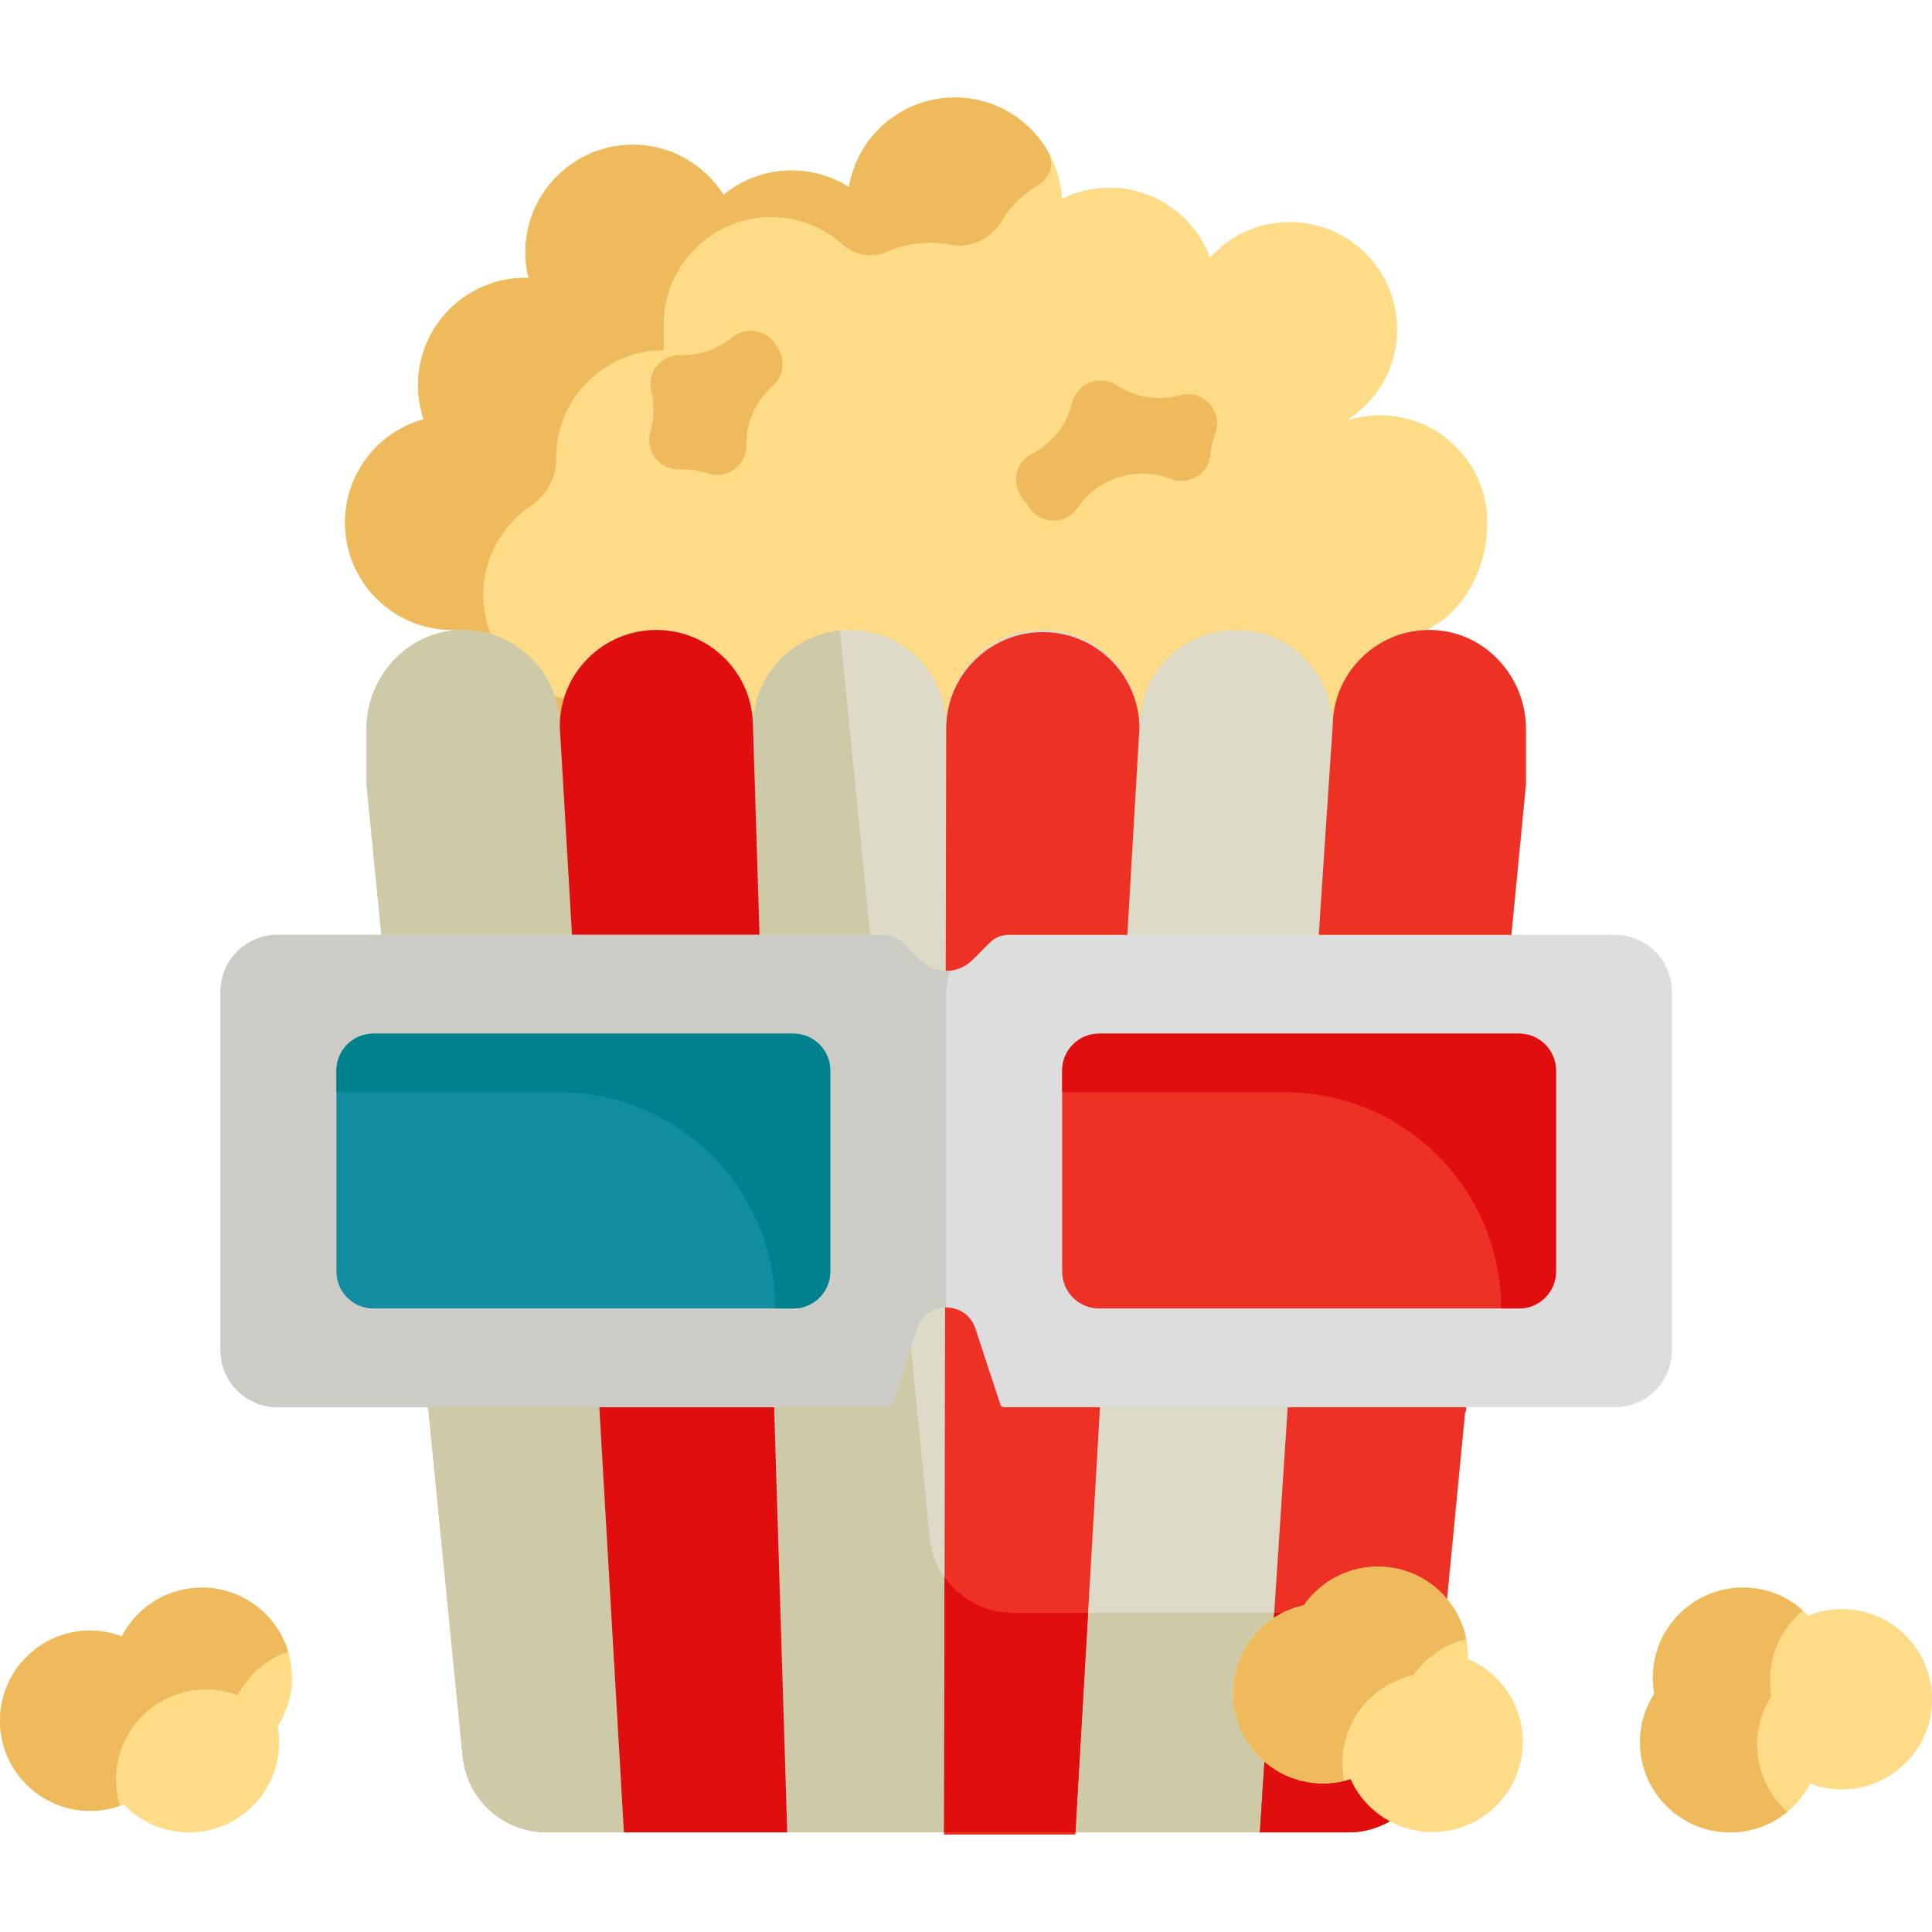
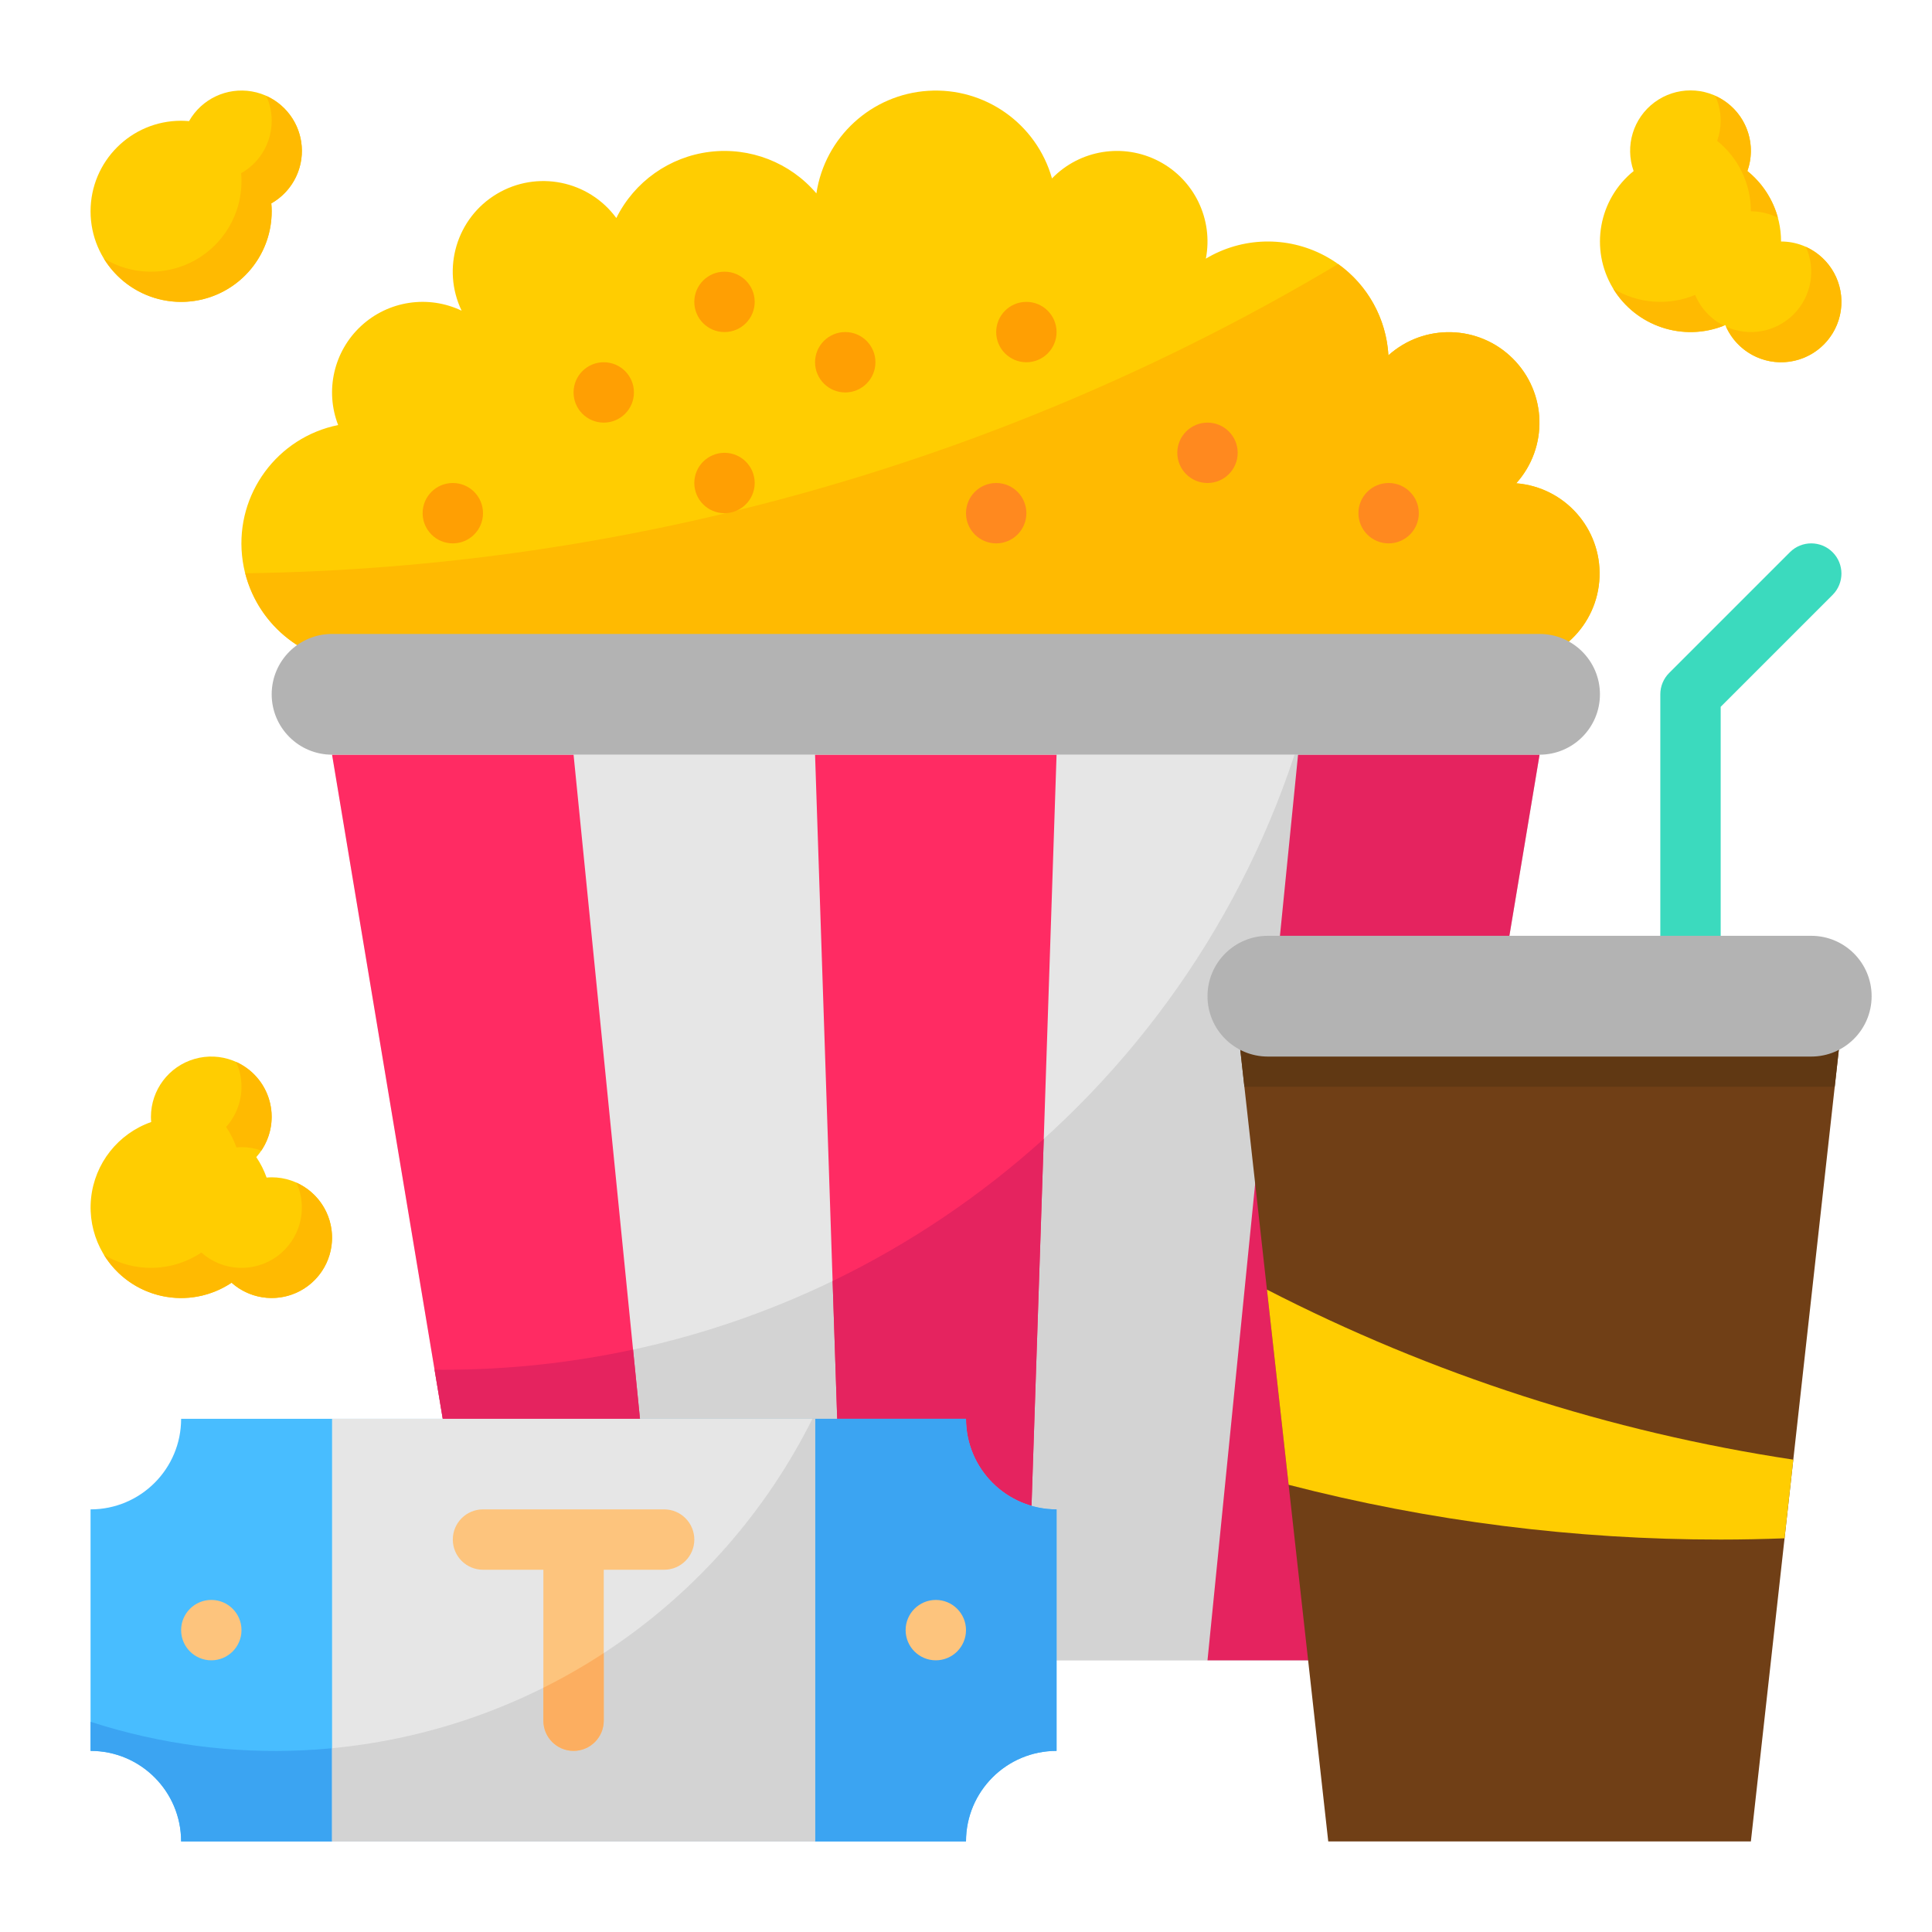
- <svg xmlns="http://www.w3.org/2000/svg" version="1.1" id="Capa_1" x="0px" y="0px" viewBox="0 0 512 512" style="enable-background:new 0 0 512 512;" xml:space="preserve">
-   <path style="fill:#FDDB87;" d="M394.144,138.501c0,15.716-10.459,30.727-26.175,30.727v21.622H119.883v-23.898  c-15.716,0-28.451-12.734-28.451-28.451c0-13.064,8.809-24.069,20.815-27.403c-0.945-2.834-1.468-5.861-1.468-9.013  c0-15.716,12.734-28.451,28.451-28.451c0.285,0,0.558,0.011,0.83,0.023c-0.535-2.197-0.83-4.483-0.83-6.851  c0-15.716,12.734-28.451,28.451-28.451c10.14,0,19.027,5.303,24.069,13.281c4.905-4.028,11.187-6.452,18.037-6.452  c5.588,0,10.788,1.616,15.193,4.392c2.242-13.463,13.941-23.738,28.052-23.738c15.17,0,27.563,11.87,28.405,26.823  c3.789-1.867,8.046-2.925,12.564-2.925c12.211,0,22.635,7.704,26.663,18.516c5.201-5.781,12.745-9.411,21.133-9.411  c15.716,0,28.451,12.734,28.451,28.451c0,10.231-5.394,19.187-13.497,24.206c2.81-0.933,5.816-1.445,8.945-1.445  C381.41,110.051,394.144,122.785,394.144,138.501z" />
-   <path style="fill:#EFBA5B;" d="M156.523,190.849v-4.726c-15.716,0-28.451-12.734-28.451-28.451c0-9.846,5.003-18.523,12.608-23.627  c4.146-2.783,6.747-7.343,6.739-12.337l-0.001-0.453c0-15.716,12.734-28.451,28.451-28.451c0.285,0-0.236-6.774,0.23-10.441  c1.713-13.487,13.029-24.042,26.604-24.793c7.999-0.442,15.322,2.421,20.739,7.344c3.167,2.88,7.742,3.486,11.669,1.78  c3.466-1.506,7.293-2.341,11.316-2.341c1.863,0,3.682,0.179,5.443,0.522c5.283,1.026,10.656-1.495,13.438-6.102  c2.453-4.061,5.892-7.46,9.988-9.863c3.105-1.822,4.137-5.821,2.324-8.932c-4.929-8.457-14.091-14.143-24.588-14.143  c-14.111,0-25.81,10.276-28.052,23.74c-4.404-2.776-9.605-4.392-15.193-4.392c-6.851,0-13.133,2.424-18.037,6.452  c-5.311-8.404-14.893-13.841-25.708-13.234c-13.573,0.761-24.879,11.323-26.584,24.81c-0.462,3.661-0.198,7.155,0.603,10.445  c-0.273-0.011-0.547-0.023-0.83-0.023c-15.716,0-28.451,12.734-28.451,28.451c0,3.152,0.524,6.179,1.468,9.013  c-12.006,3.334-20.815,14.339-20.815,27.404c0,15.716,12.734,28.451,28.451,28.451v23.898h36.64V190.849z" />
-   <path style="fill:#DDDBC7;" d="M404.386,193.171v14.748l-3.676,37.918L388.454,374.07l-0.194,0.273l-8.797,90.928  c-1.024,11.506-10.652,20.325-22.203,20.325H144.782c-11.54,0-21.167-8.796-22.203-20.291l-8.979-90.768l-12.677-128.221  l-3.801-38.397v-14.748c0-13.884,10.8-25.707,24.672-26.209c14.567-0.513,26.539,11.142,26.539,25.594  c0-14.146,11.459-25.605,25.605-25.605c14.146,0,25.605,11.46,25.605,25.605c0-14.146,11.459-25.605,25.605-25.605  c14.146,0,25.605,11.46,25.605,25.605c0-14.146,11.459-25.605,25.605-25.605s25.605,11.46,25.605,25.605  c0-14.146,11.46-25.605,25.605-25.605c14.146,0,25.605,11.46,25.605,25.605c0-14.453,11.972-26.106,26.539-25.594  C393.586,167.464,404.386,179.288,404.386,193.171z" />
-   <path style="fill:#CEC9A7;" d="M268.537,427.422c-11.54,0-21.167-8.797-22.203-20.291l-8.979-90.768l-12.677-128.22l-2.085-21.065  c-12.944,1.282-23.048,12.196-23.048,25.477c0-14.146-11.46-25.605-25.605-25.605s-25.605,11.459-25.605,25.605  c0-14.452-11.972-26.106-26.539-25.594c-13.873,0.5-24.672,12.325-24.672,26.209v14.749l3.801,38.396l12.677,128.22l8.979,90.768  c1.035,11.494,10.663,20.291,22.203,20.291h212.479c11.551,0,21.179-8.82,22.203-20.325l3.661-37.847L268.537,427.422  L268.537,427.422z" />
-   <path style="fill:#ED3124;" d="M357.261,485.595c11.551,0,21.179-8.82,22.203-20.325l8.797-90.928l0.194-0.273l12.257-128.231  l3.676-37.918v-14.748c0-13.884-10.799-25.707-24.672-26.209c-14.567-0.512-26.539,11.142-26.539,25.594  c0-1.844-19.311,293.038-19.311,293.038L357.261,485.595L357.261,485.595z" />
-   <g>
-     <path style="fill:#E00E0E;" d="M383.125,427.422h-45.448c-2.243,34.212-3.812,58.172-3.812,58.172h23.396   c3.61,0,7.032-0.861,10.062-2.397c2.424-1.228,4.598-2.888,6.416-4.883c3.182-3.491,5.277-8.012,5.725-13.044L383.125,427.422z" />
-     <path style="fill:#E00E0E;" d="M165.342,485.595h43.28c0,0-9.079-295.008-9.079-293.038c0-14.145-11.46-25.605-25.605-25.605   s-25.605,11.46-25.605,25.605C148.333,190.925,165.342,485.595,165.342,485.595z" />
+ <svg xmlns="http://www.w3.org/2000/svg" height="512" viewBox="0 0 512 512" width="512">
+   <g id="flat">
+     <path d="m401.818 128.076a24 24 0 0 0 -33.874-33.911 32 32 0 0 0 -48.379-25.623 23.994 23.994 0 0 0 -40.777-21.259 32 32 0 0 0 -62.435 3.97 31.991 31.991 0 0 0 -53.021 6.528 24 24 0 0 0 -41 24.554 24 24 0 0 0 -32.723 30.305 32 32 0 0 0 6.391 63.36h304a24 24 0 0 0 1.818-47.924z" fill="#ffcd01" />
+     <path d="m401.818 128.076a24 24 0 0 0 -33.874-33.911 31.965 31.965 0 0 0 -13.325-24.191 581.066 581.066 0 0 1 -289.628 81.951 32.012 32.012 0 0 0 31.009 24.075h304a24 24 0 0 0 1.818-47.924z" fill="#ffba01" />
+     <path d="m128 440h240l40-240h-320z" fill="#e6e6e6" />
+     <path d="m343.064 200c-31.251 94.671-120.422 163-225.564 163-.782 0-1.558-.022-2.338-.03l12.838 77.03h240l40-240z" fill="#d3d3d3" />
+     <path d="m216 200 8 240h48l8-240z" fill="#ff2b63" />
+     <path d="m220.65 339.489 3.35 100.511h48l4.606-138.18a237.938 237.938 0 0 1 -55.956 37.669z" fill="#e5235f" />
+     <path d="m344 200-24 240h48l40-240z" fill="#e5235f" />
+     <path d="m280 464v-64a24 24 0 0 1 -24-24h-208a24 24 0 0 1 -24 24v64a24 24 0 0 1 24 24h208a24 24 0 0 1 24-24z" fill="#48bdff" />
+     <path d="m256 376h-40.706a159.164 159.164 0 0 1 -191.294 80.294v7.706a24 24 0 0 1 24 24h208a24 24 0 0 1 24-24v-64a24 24 0 0 1 -24-24z" fill="#3ba4f2" />
+     <path d="m88 200 40 240h48l-24-240z" fill="#ff2b63" />
+     <path d="m117.5 363c-.782 0-1.558-.022-2.338-.03l12.838 77.03h48l-8.235-82.348a238.371 238.371 0 0 1 -50.265 5.348z" fill="#e5235f" />
+     <rect fill="#b3b3b3" height="32" rx="16" width="352" x="72" y="168" />
+     <circle cx="368" cy="136" fill="#ff891f" r="8" />
+     <circle cx="320" cy="120" fill="#ff891f" r="8" />
+     <circle cx="272" cy="88" fill="#ff9f03" r="8" />
+     <circle cx="264" cy="136" fill="#ff891f" r="8" />
+     <circle cx="224" cy="96" fill="#ff9f03" r="8" />
+     <circle cx="192" cy="80" fill="#ff9f03" r="8" />
+     <circle cx="160" cy="104" fill="#ff9f03" r="8" />
+     <circle cx="192" cy="128" fill="#ff9f03" r="8" />
+     <circle cx="120" cy="136" fill="#ff9f03" r="8" />
+     <path d="m88 376h128v112h-128z" fill="#e6e6e6" />
+     <circle cx="56" cy="432" fill="#fdc47d" r="8" />
+     <path d="m464 488h-112l-24-216h160z" fill="#703f16" />
+     <path d="m472 64a23.948 23.948 0 0 0 -8.928-18.672 16 16 0 1 0 -30.144 0 24 24 0 0 0 24.3 40.829 16 16 0 1 0 14.772-22.157z" fill="#ffcd01" />
+     <path d="m485.657 146.343a8 8 0 0 0 -11.314 0l-32 32a8 8 0 0 0 -2.343 5.657v88a8 8 0 0 0 16 0v-84.687l29.657-29.656a8 8 0 0 0 0-11.314z" fill="#3bdabe" />
+     <path d="m456 408c5.668 0 11.307-.125 16.926-.331l2.316-20.846a452.791 452.791 0 0 1 -139.491-45.065l5.749 51.732a456.78 456.78 0 0 0 114.5 14.51z" fill="#ffcd01" />
+     <path d="m72 56c0-.708-.037-1.407-.1-2.1a15.993 15.993 0 1 0 -21.8-21.8c-.692-.06-1.391-.1-2.1-.1a24 24 0 1 0 24 24z" fill="#ffcd01" />
+     <path d="m72 312c-.455 0-.9.031-1.348.068a23.938 23.938 0 0 0 -2.731-5.422 15.993 15.993 0 1 0 -27.921-10.646c0 .455.031.9.068 1.348a24 24 0 1 0 21.3 42.586 15.993 15.993 0 1 0 10.632-27.934z" fill="#ffcd01" />
+     <path d="m88 463.291v24.709h128v-112h-.706a159.069 159.069 0 0 1 -127.294 87.291z" fill="#d3d3d3" />
+     <path d="m176 400h-48a8 8 0 0 0 0 16h16v40a8 8 0 0 0 16 0v-40h16a8 8 0 0 0 0-16z" fill="#fdc47d" />
+     <path d="m329.778 288h156.444l1.778-16h-160z" fill="#603813" />
+     <rect fill="#b3b3b3" height="32" rx="16" width="176" x="320" y="248" />
+     <g fill="#ffba01">
+       <path d="m80 40a15.99 15.99 0 0 0 -9.425-14.575 15.954 15.954 0 0 1 -6.675 20.475c.06.692.1 1.391.1 2.1a24 24 0 0 1 -36.494 20.494 24 24 0 0 0 44.494-12.494c0-.708-.037-1.407-.1-2.1a15.985 15.985 0 0 0 8.1-13.9z" />
+       <path d="m456 32a15.942 15.942 0 0 1 -.928 5.328 23.948 23.948 0 0 1 8.928 18.672 15.914 15.914 0 0 1 7.156 1.7 24.02 24.02 0 0 0 -8.084-12.376 15.935 15.935 0 0 0 -8.5-19.9 15.9 15.9 0 0 1 1.428 6.576z" />
+       <path d="m478.575 65.425a15.985 15.985 0 0 1 -21.149 21.155 15.993 15.993 0 1 0 21.149-21.155z" />
+       <path d="m449.232 78.157a24.027 24.027 0 0 1 -21.726-1.663 23.992 23.992 0 0 0 29.34 9.813 16.053 16.053 0 0 1 -7.614-8.15z" />
+       <path d="m64 288a15.92 15.92 0 0 1 -4.079 10.646 23.938 23.938 0 0 1 2.731 5.422c.445-.037.893-.068 1.348-.068a15.935 15.935 0 0 1 5.259.9 15.933 15.933 0 0 0 -6.684-23.478 15.9 15.9 0 0 1 1.425 6.578z" />
+       <path d="m78.575 313.425a15.981 15.981 0 0 1 -25.207 18.509 24.011 24.011 0 0 1 -25.862.56 24.006 24.006 0 0 0 33.862 7.44 15.988 15.988 0 1 0 17.207-26.509z" />
+     </g>
+     <path d="m152 464a8 8 0 0 0 8-8v-17.915a158.75 158.75 0 0 1 -16 9.188v8.727a8 8 0 0 0 8 8z" fill="#fcae60" />
+     <circle cx="248" cy="432" fill="#fdc47d" r="8" />
  </g>
-   <path style="fill:#ED3124;" d="M284.956,486.164h-34.771c0,0,0.569-295.008,0.569-293.038c0-14.145,11.46-25.605,25.605-25.605  c14.145,0,25.605,11.46,25.605,25.605C301.964,191.493,284.956,486.164,284.956,486.164z" />
-   <path style="fill:#E00E0E;" d="M250.317,417.944c-0.07,36.271-0.123,63.47-0.131,67.651h34.803c0.22-3.809,1.542-26.712,3.36-58.172  h-19.812C261.041,427.422,254.368,423.697,250.317,417.944z" />
-   <path style="fill:#DDDDDD;" d="M443.078,262.818v95.047c0,8.319-6.748,15.067-15.067,15.067H266.106  c-0.387,0-0.751-0.217-0.945-0.558l-6.669-20.279c-2.458-7.465-13.019-7.465-15.477,0l-6.669,20.279  c-0.194,0.341-0.558,0.558-0.945,0.558H73.498c-8.319,0-15.067-6.748-15.067-15.067v-95.047c0-8.319,6.748-15.067,15.067-15.067  h160.733c1.878,0,3.687,0.751,5.007,2.082l4.552,4.575c3.847,3.858,10.082,3.858,13.929,0l4.552-4.575  c1.32-1.331,3.129-2.082,5.007-2.082h160.733C436.33,247.751,443.078,254.499,443.078,262.818z" />
-   <path style="fill:#CCCBC6;" d="M250.754,262.818c0-1.974,0.391-3.854,1.081-5.582c-2.868,0.316-5.847-0.623-8.046-2.828  l-4.552-4.575c-1.32-1.331-3.129-2.083-5.007-2.083H73.498c-8.319,0-15.067,6.748-15.067,15.067v95.047  c0,8.319,6.748,15.067,15.067,15.067h161.905c0.387,0,0.751-0.216,0.945-0.558l6.669-20.279c1.229-3.732,4.483-5.599,7.738-5.599  V262.818z" />
-   <path style="fill:#128CA0;" d="M220.028,283.723v53.236c0,5.417-4.381,9.799-9.799,9.799H98.954c-5.417,0-9.798-4.381-9.798-9.799  v-53.236c0-5.417,4.381-9.799,9.798-9.799h111.275C215.646,273.924,220.028,278.306,220.028,283.723z" />
-   <path style="fill:#ED3124;" d="M412.352,283.723v53.236c0,5.417-4.381,9.799-9.799,9.799H291.279c-5.417,0-9.798-4.381-9.798-9.799  v-53.236c0-5.417,4.381-9.799,9.798-9.799h111.275C407.971,273.924,412.352,278.306,412.352,283.723z" />
-   <path style="fill:#00818E;" d="M210.229,273.924H98.954c-5.411,0-9.799,4.387-9.799,9.799v5.735h59.029  c31.646,0,57.299,25.654,57.299,57.299l0,0h4.744c5.411,0,9.798-4.387,9.798-9.798v-53.236  C220.028,278.312,215.641,273.924,210.229,273.924z" />
-   <path style="fill:#E00E0E;" d="M402.554,273.924H291.279c-5.411,0-9.798,4.387-9.798,9.798v5.735h59.029  c31.646,0,57.299,25.654,57.299,57.299l0,0h4.744c5.411,0,9.798-4.387,9.798-9.798v-53.236  C412.352,278.312,407.965,273.924,402.554,273.924z" />
-   <path style="fill:#EFBA5B;" d="M279.171,137.967c-0.062,0-0.123-0.001-0.185-0.002c-2.624-0.063-5.037-1.451-6.409-3.688  c-0.473-0.772-1.009-1.525-1.589-2.24c-1.472-1.809-2.048-4.186-1.57-6.468c0.479-2.281,1.961-4.227,4.036-5.293  c5.374-2.762,9.268-7.695,10.683-13.536c0.592-2.445,2.337-4.45,4.678-5.374c2.342-0.924,4.986-0.651,7.087,0.731  c3.377,2.218,7.302,3.391,11.351,3.391c1.851,0,3.704-0.251,5.503-0.746c2.811-0.768,5.816,0.102,7.775,2.259  c1.96,2.157,2.539,5.232,1.502,7.956c-0.668,1.752-1.093,3.592-1.262,5.469c-0.219,2.425-1.567,4.604-3.637,5.883  c-2.07,1.28-4.621,1.512-6.887,0.623c-2.412-0.944-4.952-1.423-7.545-1.423c-6.861,0-13.266,3.393-17.138,9.077  C284.12,136.705,281.725,137.967,279.171,137.967z M190.046,125.873c-0.832,0-1.669-0.134-2.477-0.408  c-2.412-0.816-4.959-1.167-7.476-1.07c-2.481,0.107-4.87-1.007-6.403-2.968c-1.533-1.962-2.027-4.542-1.328-6.932  c0.555-1.899,0.836-3.857,0.836-5.824c0-1.677-0.205-3.357-0.61-4.994c-0.581-2.347-0.03-4.831,1.488-6.713  c1.518-1.881,3.835-2.939,6.245-2.875l0.27,0.009c0.113,0.004,0.227,0.009,0.341,0.009c4.85,0,9.391-1.623,13.133-4.696  c1.714-1.408,3.952-2.013,6.142-1.658c2.191,0.354,4.123,1.631,5.307,3.507c0.164,0.26,0.333,0.516,0.507,0.767  c2.242,3.224,1.712,7.616-1.231,10.214c-4.448,3.926-7.005,9.565-7.019,15.479l0.008,0.321c0.031,2.509-1.157,4.877-3.187,6.352  C193.255,125.368,191.659,125.873,190.046,125.873z" />
-   <path style="fill:#FDDB87;" d="M488.102,426.419c13.201,0,23.898,10.697,23.898,23.898c0,13.201-10.697,23.898-23.898,23.898  c-2.948,0-5.769-0.558-8.376-1.537c-3.983,7.67-11.972,12.917-21.213,12.917c-13.201,0-23.898-10.697-23.898-23.898  c0-4.757,1.411-9.173,3.801-12.905c-0.239-1.354-0.387-2.742-0.387-4.166c0-13.201,10.697-23.898,23.898-23.898  c6.805,0,12.928,2.857,17.275,7.42C481.957,427.044,484.961,426.419,488.102,426.419z" />
-   <path style="fill:#EFBA5B;" d="M465.671,462.296c0-4.757,1.411-9.173,3.801-12.905c-0.239-1.354-0.387-2.742-0.387-4.165  c0-7.426,3.385-14.06,8.697-18.443c-4.215-3.758-9.759-6.055-15.855-6.055c-13.201,0-23.898,10.697-23.898,23.898  c0,1.422,0.147,2.811,0.387,4.166c-2.39,3.732-3.801,8.149-3.801,12.905c0,13.201,10.697,23.898,23.898,23.898  c5.768,0,11.049-2.045,15.172-5.448C468.77,475.771,465.671,469.398,465.671,462.296z" />
-   <path style="fill:#FDDB87;" d="M396.54,444.713c9.335,9.335,9.335,24.462,0,33.797c-9.335,9.335-24.462,9.335-33.797,0  c-2.084-2.084-3.685-4.474-4.836-7.009c-8.24,2.607-17.599,0.668-24.132-5.866c-9.335-9.335-9.335-24.462,0-33.797  c3.363-3.363,7.483-5.488,11.813-6.438c0.789-1.126,1.666-2.213,2.671-3.219c9.335-9.335,24.462-9.335,33.797,0  c4.812,4.812,7.121,11.161,6.969,17.462C391.751,440.809,394.318,442.491,396.54,444.713z" />
-   <path style="fill:#EFBA5B;" d="M362.761,450.363c3.363-3.363,7.483-5.488,11.813-6.438c0.789-1.126,1.666-2.213,2.671-3.219  c3.236-3.237,7.175-5.324,11.322-6.316c-0.883-4.472-3.045-8.741-6.513-12.209c-9.335-9.335-24.462-9.335-33.797,0  c-1.006,1.006-1.883,2.093-2.671,3.219c-4.33,0.95-8.45,3.073-11.813,6.438c-9.335,9.335-9.335,24.462,0,33.797  c6.095,6.095,14.647,8.189,22.458,6.326C354.719,464.391,356.891,456.232,362.761,450.363z" />
-   <path style="fill:#FDDB87;" d="M77.385,444.626c0,4.757-1.411,9.173-3.801,12.905c0.239,1.354,0.387,2.742,0.387,4.166  c0,13.201-10.697,23.898-23.898,23.898c-6.805,0-12.928-2.857-17.275-7.419c-2.754,1.104-5.758,1.73-8.899,1.73  C10.697,479.906,0,469.207,0,456.007s10.697-23.898,23.898-23.898c2.948,0,5.769,0.558,8.376,1.537  c3.983-7.67,11.972-12.917,21.213-12.917C66.688,420.728,77.385,431.426,77.385,444.626z" />
-   <path style="fill:#EFBA5B;" d="M30.737,471.617c0-13.201,10.697-23.898,23.898-23.898c2.948,0,5.769,0.558,8.376,1.537  c2.793-5.378,7.561-9.556,13.344-11.578c-2.976-9.809-12.085-16.948-22.869-16.948c-9.241,0-17.23,5.246-21.213,12.917  c-2.606-0.979-5.428-1.537-8.376-1.537C10.697,432.109,0,442.806,0,456.007c0,13.201,10.697,23.898,23.898,23.898  c2.753,0,5.401-0.482,7.867-1.343C31.099,476.364,30.737,474.033,30.737,471.617z" />
-   <g>
- </g>
-   <g>
- </g>
-   <g>
- </g>
-   <g>
- </g>
-   <g>
- </g>
-   <g>
- </g>
-   <g>
- </g>
-   <g>
- </g>
-   <g>
- </g>
-   <g>
- </g>
-   <g>
- </g>
-   <g>
- </g>
-   <g>
- </g>
-   <g>
- </g>
-   <g>
- </g>
</svg>
